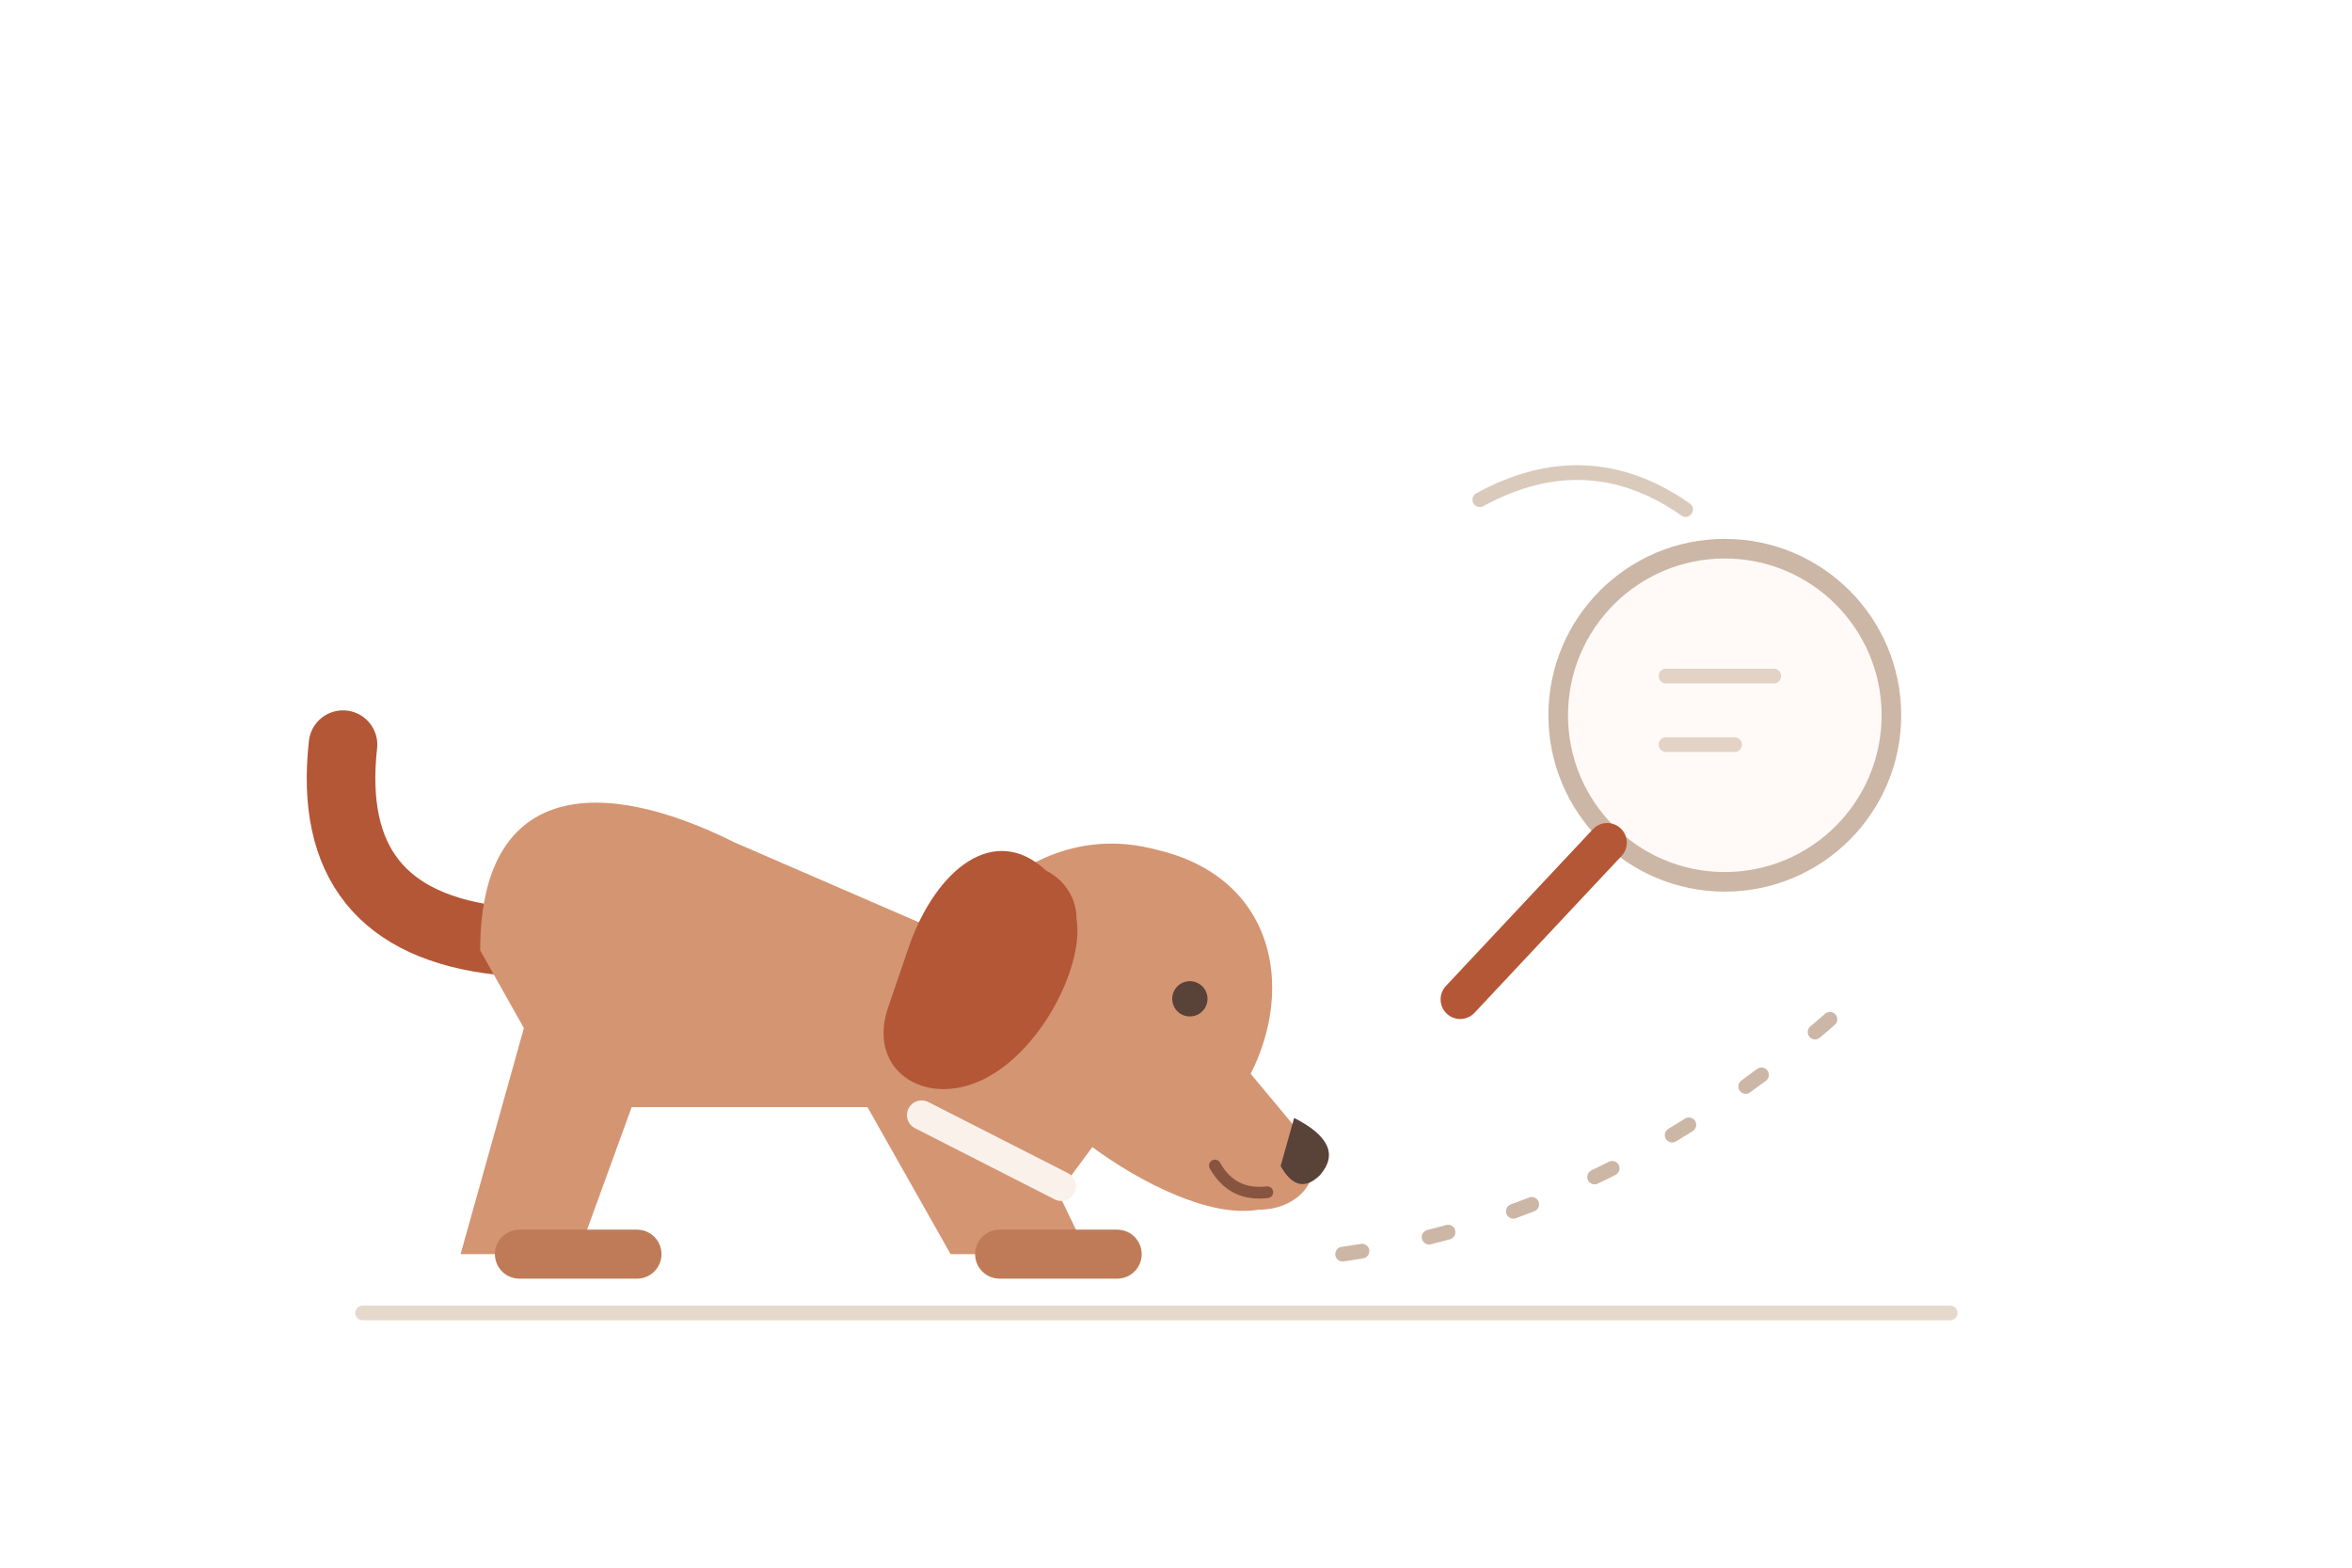
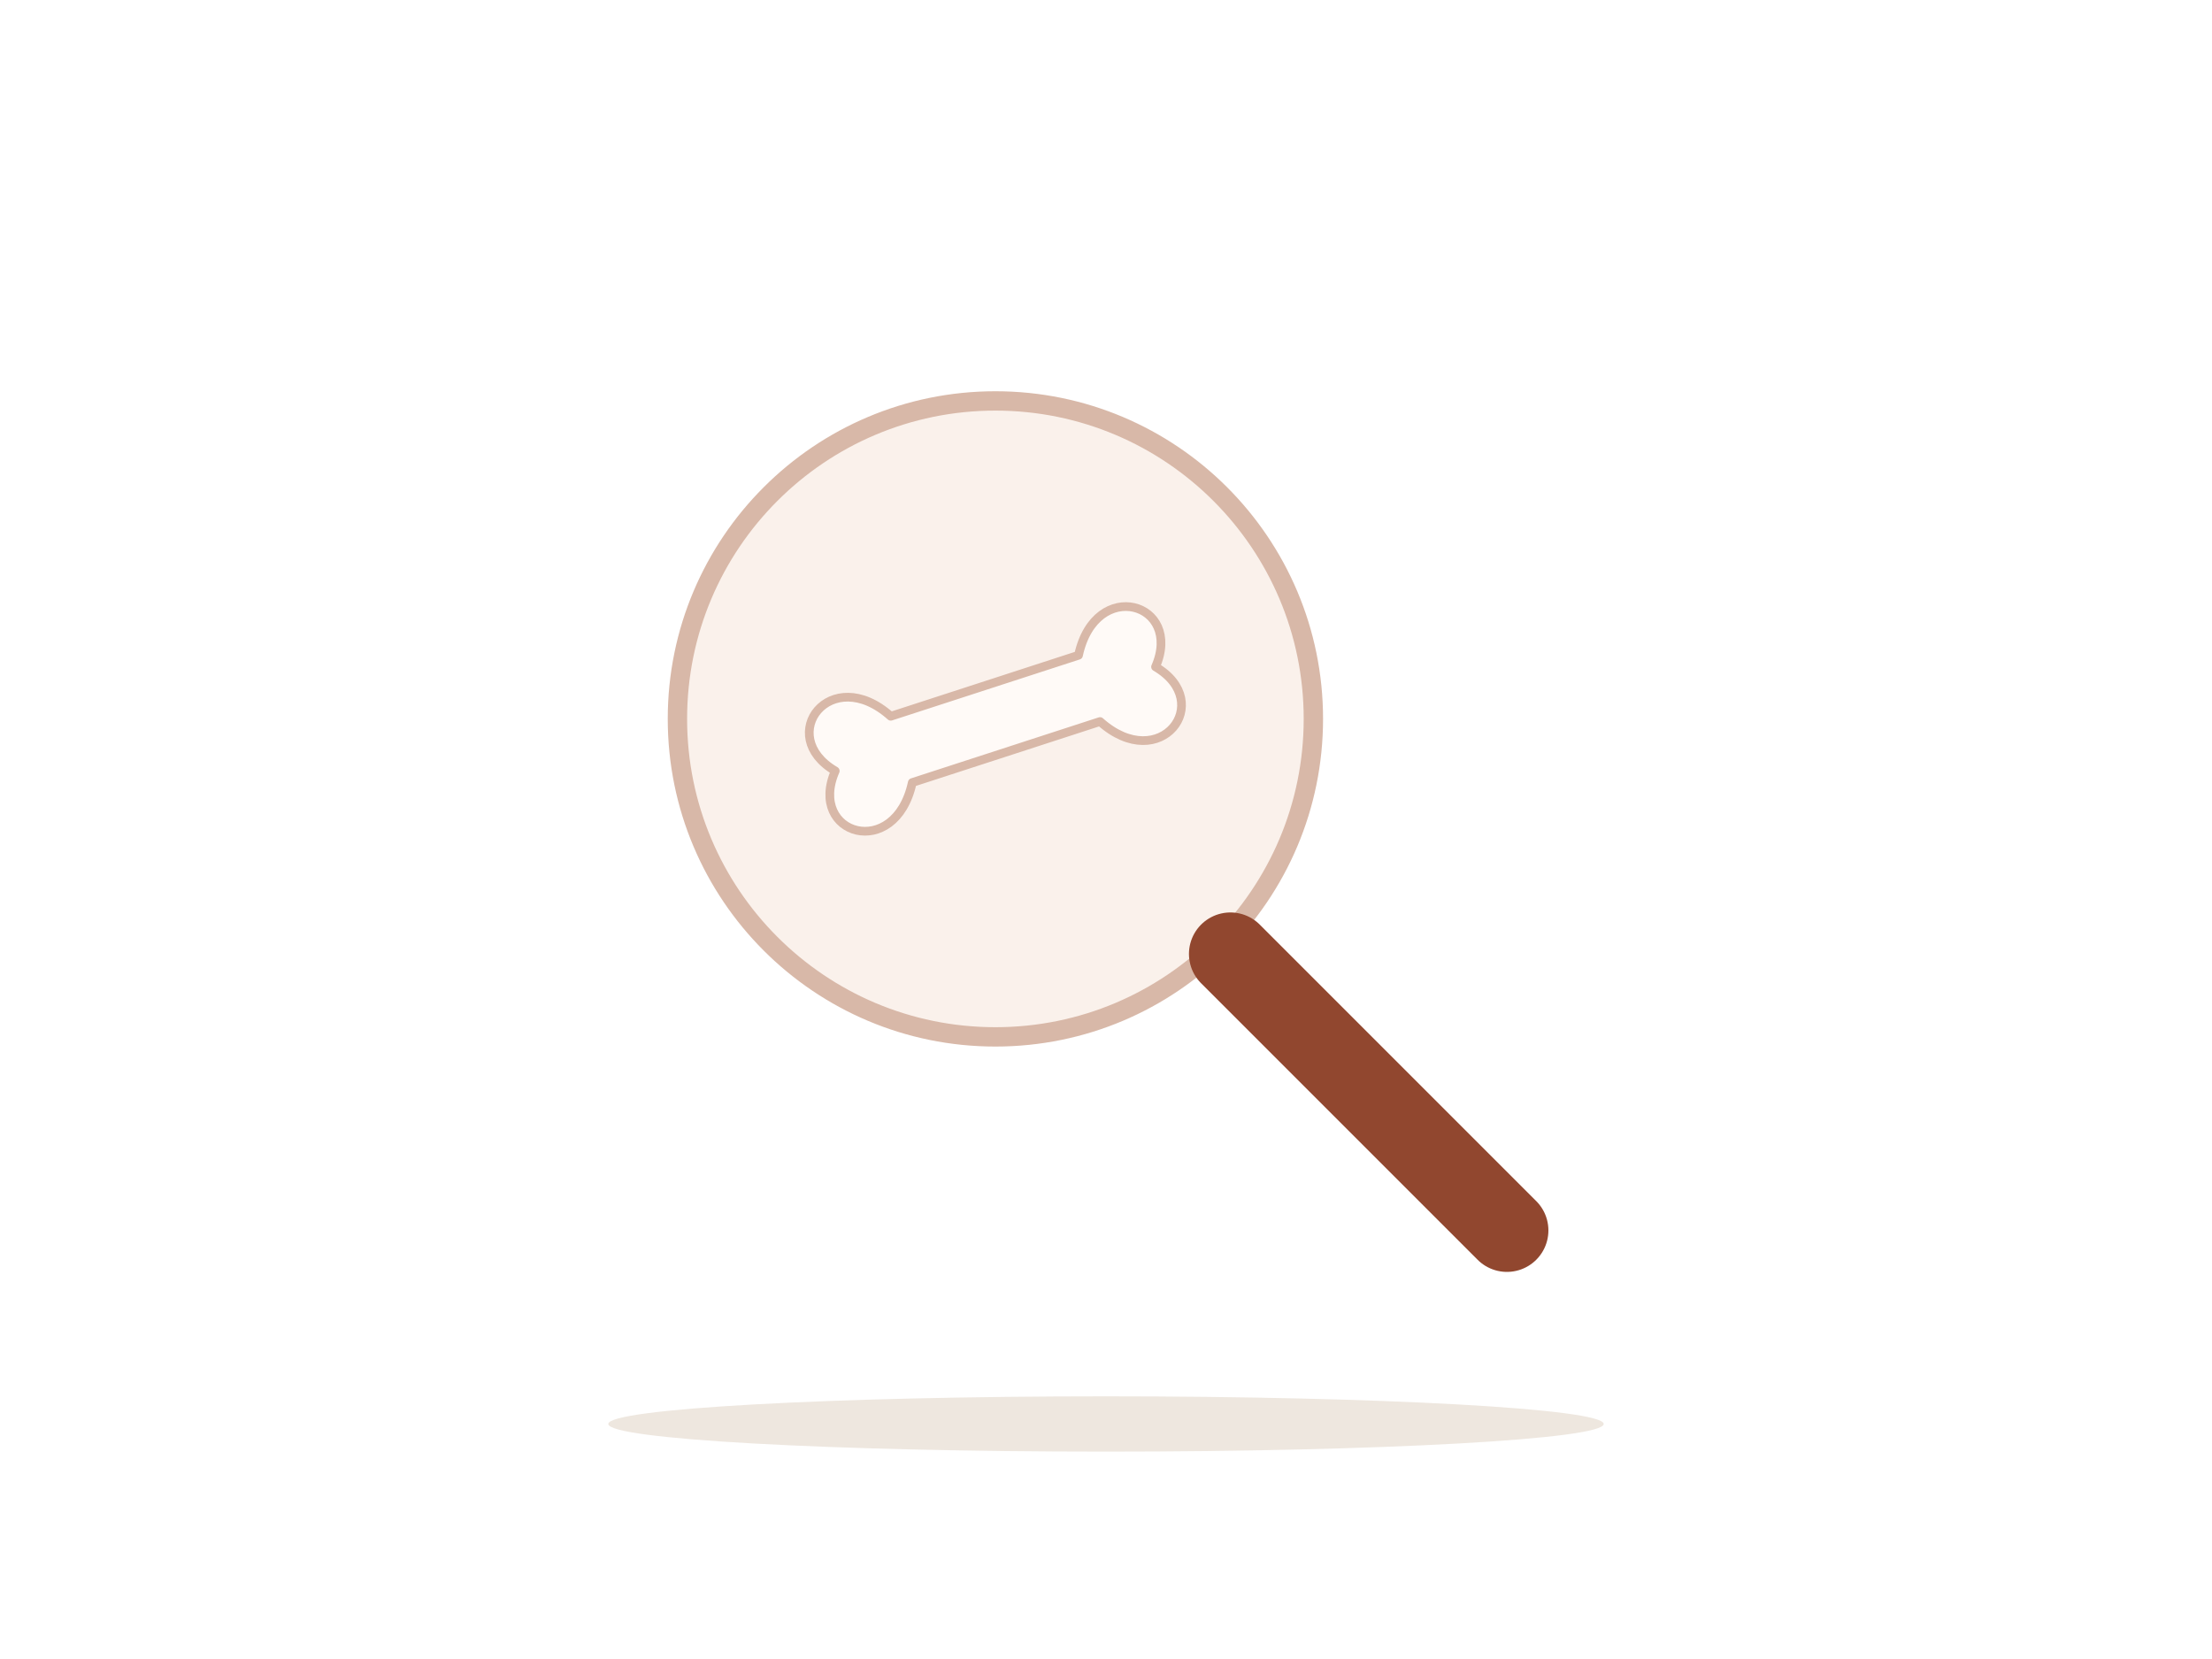
- <svg xmlns="http://www.w3.org/2000/svg" viewBox="0 0 240 160" fill="none">
-   <path d="M37 134H199" stroke="#e5d9cc" stroke-width="1.5" stroke-linecap="round" />
-   <path d="M137 128q28-4 52-26" stroke="#ccb6a5" stroke-width="1.5" stroke-dasharray="2 7" stroke-linecap="round" />
-   <path d="M51 96q-18-2-16-20" stroke="#b45736" stroke-width="7" stroke-linecap="round" />
-   <path d="M49 97C49 80 61 79 75 86L105 99L92 113H58Z" fill="#d49573" />
-   <path d="M54 103l-7 25h12l8-22m17-1 13 23h14l-14-29" fill="#d49573" />
-   <path d="M53 128h12m37 0h12" stroke="#bf7b58" stroke-width="5" stroke-linecap="round" />
-   <g transform="translate(88 81) rotate(27 24 24)">
-     <path d="M8 35C4 25 7 8 21 5C33 2 40 11 40 21L47 24C52 26 51 31 47 33C43 36 35 36 29 35L28 41H12Z" fill="#d49573" />
-     <path d="M12 12C5 10 2 17 3 25L4 32C5 38 11 39 15 35C20 30 20 19 17 15C16 13 14 12 12 12Z" fill="#b45736" />
-     <circle cx="31" cy="17" r="1.8" fill="#594238" />
-     <path d="M46 23q6 0 5 4q-1 3-4 1Z" fill="#594238" />
-     <path d="M41 31q3 2 6 0" stroke="#87543f" stroke-width="1.2" stroke-linecap="round" />
-     <path d="M12 40h16" stroke="#faf1eb" stroke-width="3" stroke-linecap="round" />
+ <svg xmlns="http://www.w3.org/2000/svg" viewBox="0 0 160 120" fill="none">
+   <style>
+ .float{animation:float 5s ease-in-out infinite;transform-box:fill-box;transform-origin:center}
+ .tilt{animation:tilt 5s ease-in-out infinite;transform-box:fill-box;transform-origin:center}
+ .paw{opacity:.2;animation:step 2.4s ease-in-out infinite;transform-box:fill-box;transform-origin:center}
+ .second{animation-delay:.6s}.third{animation-delay:1.2s}.fourth{animation-delay:1.8s}
+ .nose{animation:sniff 2.4s ease-in-out infinite;transform-box:fill-box;transform-origin:center}
+ @keyframes float{0%,100%{transform:translateY(0)}50%{transform:translateY(-2px)}}
+ @keyframes tilt{0%,100%{transform:rotate(-3deg)}50%{transform:rotate(3deg)}}
+ @keyframes step{0%,65%,100%{opacity:.2;transform:scale(.94)}20%,40%{opacity:1;transform:scale(1)}}
+ @keyframes sniff{0%,100%{transform:rotate(-4deg)}50%{transform:rotate(4deg)}}
+ @media(prefers-reduced-motion:reduce){.float,.tilt,.paw,.nose{animation:none}.paw{opacity:.7}}
+ </style>
+   <ellipse cx="80" cy="103" rx="36" ry="2" fill="#eee7df" />
+   <g class="float">
+     <circle cx="72" cy="52" r="23" fill="#faf1eb" stroke="#d8b8a8" stroke-width="1.4" />
+     <path d="M89 69l20 20" stroke="#91472f" stroke-width="6" stroke-linecap="round" />
  </g>
-   <path d="M151 51q11-6 21 1" stroke="#dacabb" stroke-width="1.5" stroke-linecap="round" />
-   <circle cx="176" cy="73" r="17" fill="#fffaf7" stroke="#ccb6a5" stroke-width="2" />
-   <path d="M164 86l-15 16" stroke="#b45736" stroke-width="4" stroke-linecap="round" />
-   <path d="M170 69h11m-11 7h7" stroke="#e2d3c6" stroke-width="1.5" stroke-linecap="round" />
+   <g class="tilt">
+     <g transform="translate(72 52) rotate(-18) scale(0.42)">
+       <path d="M-17-6C-24-18-37-9-29 0C-37 9-24 18-17 6H17C24 18 37 9 29 0C37-9 24-18 17-6Z" fill="#fffaf7" stroke="#d8b8a8" stroke-width="1.5" stroke-linejoin="round" />
+     </g>
+   </g>
</svg>
